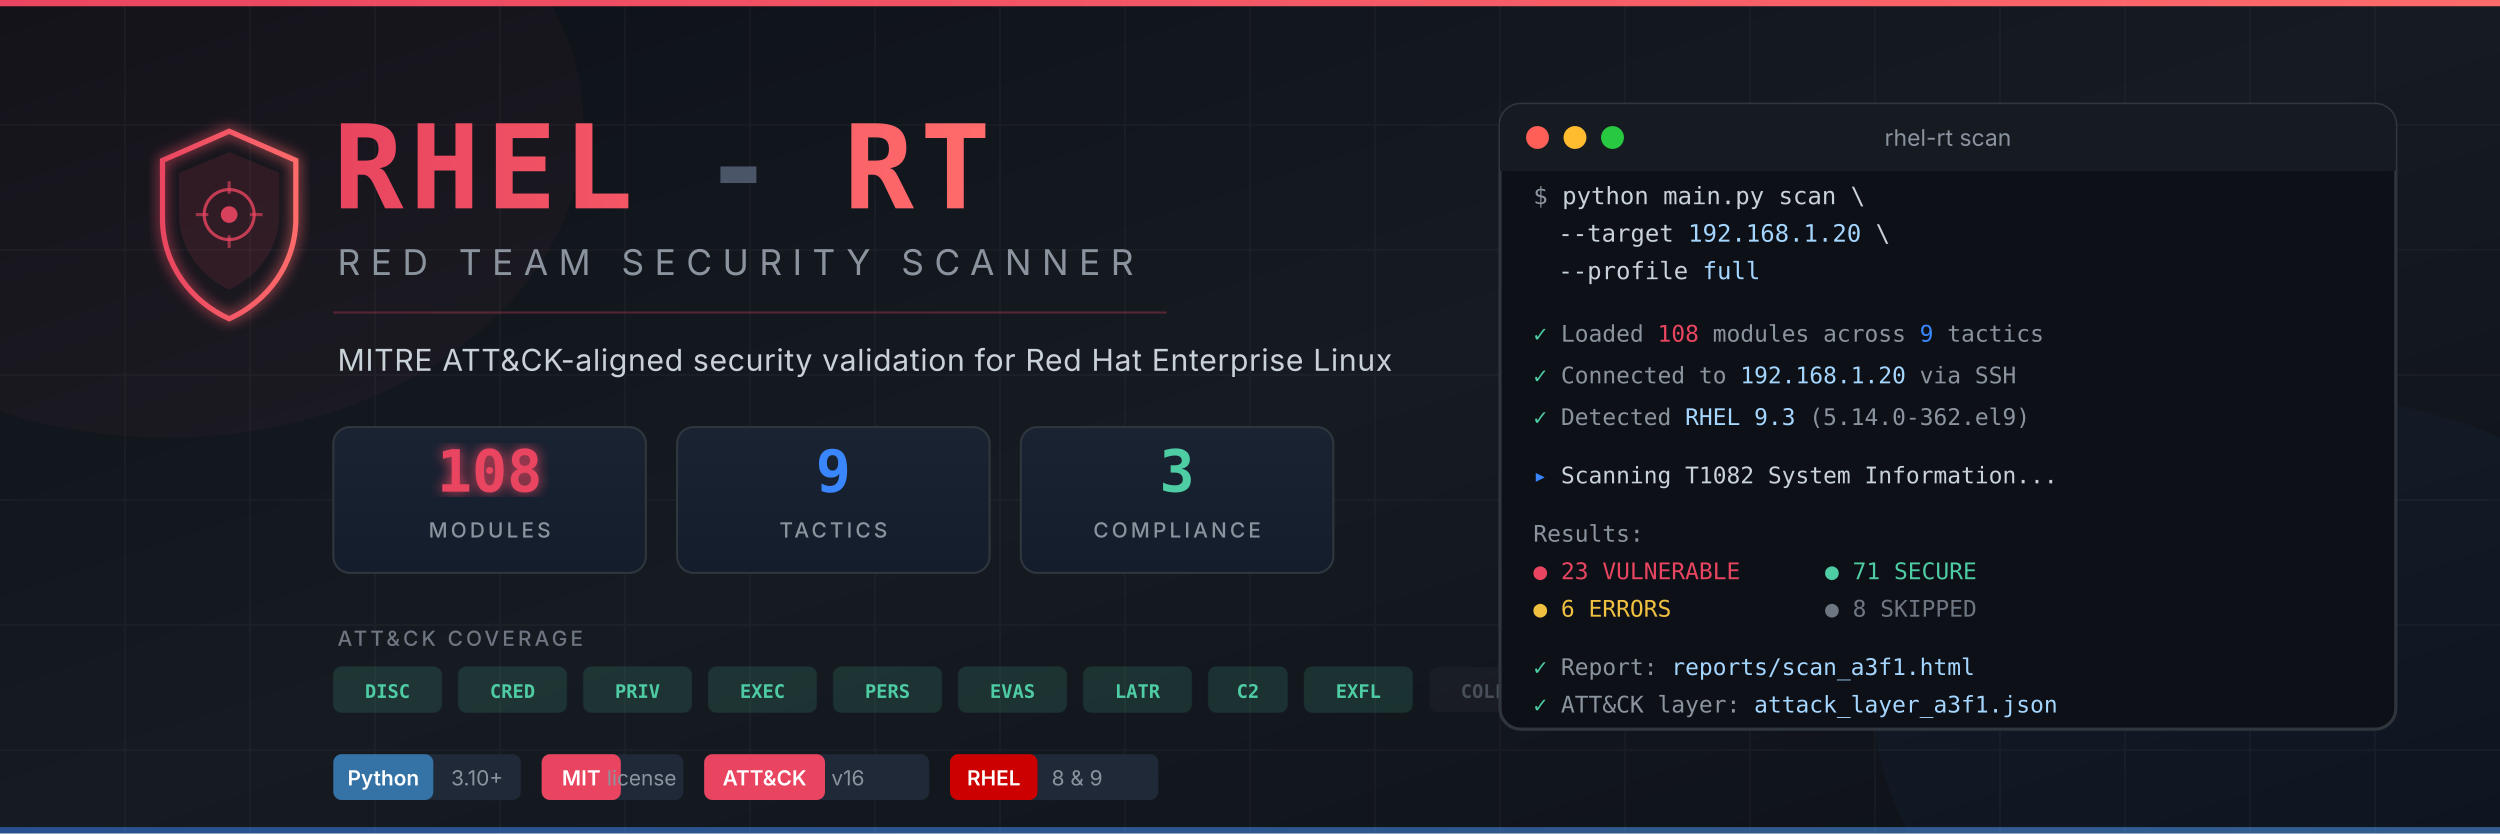
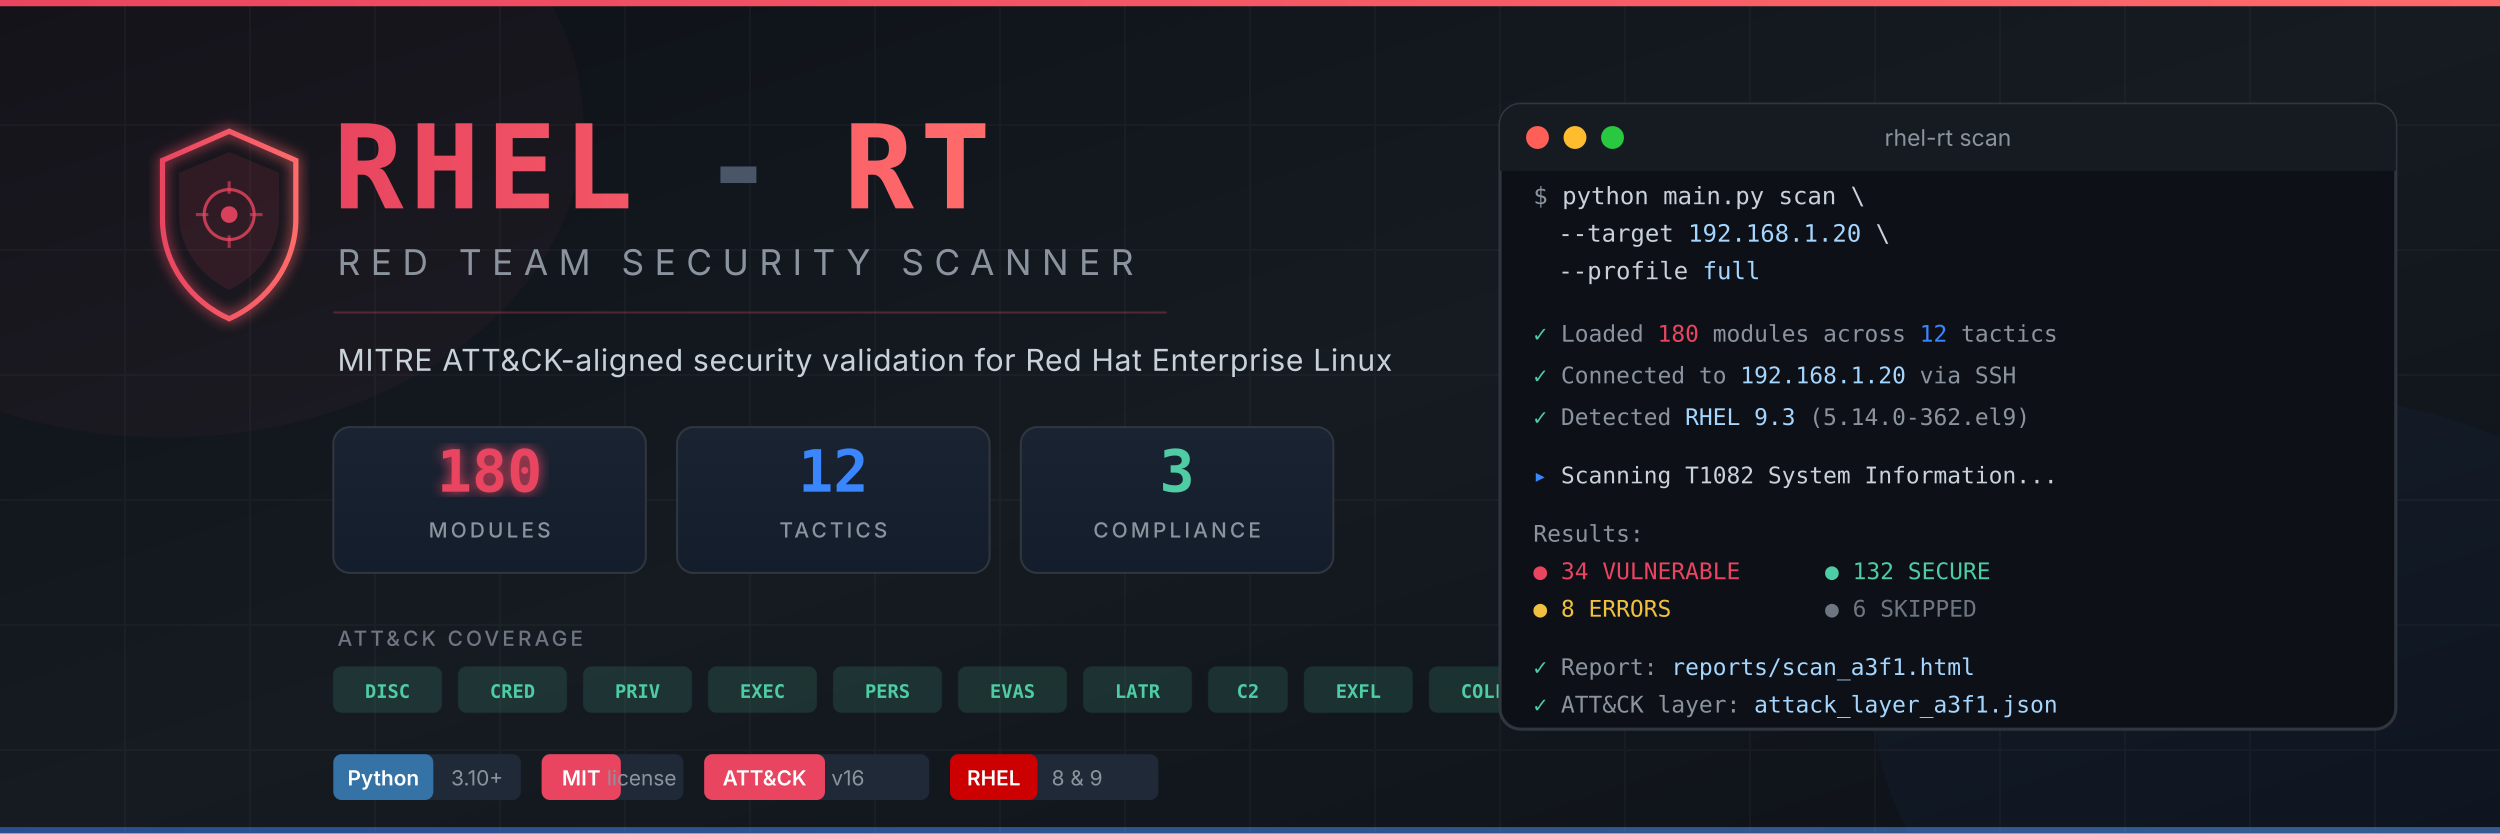
<svg xmlns="http://www.w3.org/2000/svg" viewBox="0 0 1200 400" width="1200" height="400">
  <defs>
    <linearGradient id="bg" x1="0%" y1="0%" x2="100%" y2="100%">
      <stop offset="0%" style="stop-color:#0d1117" />
      <stop offset="50%" style="stop-color:#161b22" />
      <stop offset="100%" style="stop-color:#0d1117" />
    </linearGradient>
    <linearGradient id="redGlow" x1="0%" y1="0%" x2="100%" y2="0%">
      <stop offset="0%" style="stop-color:#e94560" />
      <stop offset="100%" style="stop-color:#ff6b6b" />
    </linearGradient>
    <linearGradient id="blueGlow" x1="0%" y1="0%" x2="100%" y2="0%">
      <stop offset="0%" style="stop-color:#3a86ff" />
      <stop offset="100%" style="stop-color:#58a6ff" />
    </linearGradient>
    <linearGradient id="greenBar" x1="0%" y1="0%" x2="100%" y2="0%">
      <stop offset="0%" style="stop-color:#4ecca3" />
      <stop offset="100%" style="stop-color:#6bf5c2" />
    </linearGradient>
    <linearGradient id="cardBg" x1="0%" y1="0%" x2="0%" y2="100%">
      <stop offset="0%" style="stop-color:#1a2332" />
      <stop offset="100%" style="stop-color:#141d2b" />
    </linearGradient>
    <filter id="glow">
      <feGaussianBlur stdDeviation="3" result="blur" />
      <feMerge>
        <feMergeNode in="blur" />
        <feMergeNode in="SourceGraphic" />
      </feMerge>
    </filter>
    <filter id="softGlow">
      <feGaussianBlur stdDeviation="8" result="blur" />
      <feMerge>
        <feMergeNode in="blur" />
        <feMergeNode in="SourceGraphic" />
      </feMerge>
    </filter>
  </defs>
  <rect width="1200" height="400" fill="url(#bg)" />
  <g opacity="0.03">
    <line x1="0" y1="0" x2="0" y2="400" stroke="#fff" stroke-width="1" transform="translate(60,0)" />
    <line x1="0" y1="0" x2="0" y2="400" stroke="#fff" stroke-width="1" transform="translate(120,0)" />
    <line x1="0" y1="0" x2="0" y2="400" stroke="#fff" stroke-width="1" transform="translate(180,0)" />
    <line x1="0" y1="0" x2="0" y2="400" stroke="#fff" stroke-width="1" transform="translate(240,0)" />
    <line x1="0" y1="0" x2="0" y2="400" stroke="#fff" stroke-width="1" transform="translate(300,0)" />
    <line x1="0" y1="0" x2="0" y2="400" stroke="#fff" stroke-width="1" transform="translate(360,0)" />
    <line x1="0" y1="0" x2="0" y2="400" stroke="#fff" stroke-width="1" transform="translate(420,0)" />
    <line x1="0" y1="0" x2="0" y2="400" stroke="#fff" stroke-width="1" transform="translate(480,0)" />
    <line x1="0" y1="0" x2="0" y2="400" stroke="#fff" stroke-width="1" transform="translate(540,0)" />
    <line x1="0" y1="0" x2="0" y2="400" stroke="#fff" stroke-width="1" transform="translate(600,0)" />
    <line x1="0" y1="0" x2="0" y2="400" stroke="#fff" stroke-width="1" transform="translate(660,0)" />
    <line x1="0" y1="0" x2="0" y2="400" stroke="#fff" stroke-width="1" transform="translate(720,0)" />
    <line x1="0" y1="0" x2="0" y2="400" stroke="#fff" stroke-width="1" transform="translate(780,0)" />
    <line x1="0" y1="0" x2="0" y2="400" stroke="#fff" stroke-width="1" transform="translate(840,0)" />
    <line x1="0" y1="0" x2="0" y2="400" stroke="#fff" stroke-width="1" transform="translate(900,0)" />
    <line x1="0" y1="0" x2="0" y2="400" stroke="#fff" stroke-width="1" transform="translate(960,0)" />
    <line x1="0" y1="0" x2="0" y2="400" stroke="#fff" stroke-width="1" transform="translate(1020,0)" />
    <line x1="0" y1="0" x2="0" y2="400" stroke="#fff" stroke-width="1" transform="translate(1080,0)" />
    <line x1="0" y1="0" x2="0" y2="400" stroke="#fff" stroke-width="1" transform="translate(1140,0)" />
    <line x1="0" y1="0" x2="1200" y2="0" stroke="#fff" stroke-width="1" transform="translate(0,60)" />
    <line x1="0" y1="0" x2="1200" y2="0" stroke="#fff" stroke-width="1" transform="translate(0,120)" />
    <line x1="0" y1="0" x2="1200" y2="0" stroke="#fff" stroke-width="1" transform="translate(0,180)" />
    <line x1="0" y1="0" x2="1200" y2="0" stroke="#fff" stroke-width="1" transform="translate(0,240)" />
    <line x1="0" y1="0" x2="1200" y2="0" stroke="#fff" stroke-width="1" transform="translate(0,300)" />
    <line x1="0" y1="0" x2="1200" y2="0" stroke="#fff" stroke-width="1" transform="translate(0,360)" />
  </g>
  <ellipse cx="80" cy="60" rx="200" ry="150" fill="#e94560" opacity="0.04" />
  <ellipse cx="1100" cy="340" rx="200" ry="150" fill="#3a86ff" opacity="0.04" />
  <rect x="0" y="0" width="1200" height="3" fill="url(#redGlow)" />
  <g transform="translate(70, 55)">
    <path d="M40 8 L72 22 L72 50 C72 72 58 90 40 98 C22 90 8 72 8 50 L8 22 Z" fill="none" stroke="url(#redGlow)" stroke-width="2.5" filter="url(#glow)" />
    <path d="M40 18 L64 28 L64 48 C64 65 53 78 40 84 C27 78 16 65 16 48 L16 28 Z" fill="#e94560" opacity="0.12" />
    <circle cx="40" cy="48" r="12" fill="none" stroke="#e94560" stroke-width="1.5" opacity="0.8" />
    <circle cx="40" cy="48" r="4" fill="#e94560" opacity="0.9" />
    <line x1="40" y1="32" x2="40" y2="38" stroke="#e94560" stroke-width="1.5" opacity="0.6" />
    <line x1="40" y1="58" x2="40" y2="64" stroke="#e94560" stroke-width="1.5" opacity="0.6" />
    <line x1="24" y1="48" x2="30" y2="48" stroke="#e94560" stroke-width="1.5" opacity="0.6" />
    <line x1="50" y1="48" x2="56" y2="48" stroke="#e94560" stroke-width="1.5" opacity="0.6" />
  </g>
  <text x="160" y="100" font-family="'SF Mono','Fira Code','Cascadia Code','Consolas',monospace" font-size="56" font-weight="900" letter-spacing="3">
    <tspan fill="url(#redGlow)" filter="url(#glow)">RHEL</tspan>
    <tspan fill="#4a5568">-</tspan>
    <tspan fill="url(#redGlow)" filter="url(#glow)">RT</tspan>
  </text>
  <text x="162" y="132" font-family="'Inter','Segoe UI','Helvetica Neue',sans-serif" font-size="17" fill="#8b949e" letter-spacing="5" font-weight="400">
    RED TEAM SECURITY SCANNER
  </text>
  <line x1="160" y1="150" x2="560" y2="150" stroke="#e94560" stroke-width="1" opacity="0.3" />
  <text x="162" y="178" font-family="'Inter','Segoe UI',sans-serif" font-size="14.5" fill="#c9d1d9" letter-spacing="0.3">
    MITRE ATT&amp;CK-aligned security validation for Red Hat Enterprise Linux
  </text>
  <rect x="160" y="205" width="150" height="70" rx="8" fill="url(#cardBg)" stroke="#30363d" stroke-width="1" />
-   <text x="235" y="236" font-family="'SF Mono','Fira Code',monospace" font-size="28" fill="#e94560" font-weight="700" text-anchor="middle" filter="url(#glow)">108</text>
+   <text x="235" y="236" font-family="'SF Mono','Fira Code',monospace" font-size="28" fill="#e94560" font-weight="700" text-anchor="middle" filter="url(#glow)">180</text>
  <text x="235" y="258" font-family="'Inter','Segoe UI',sans-serif" font-size="10" fill="#8b949e" text-anchor="middle" letter-spacing="1.5" font-weight="500">MODULES</text>
  <rect x="325" y="205" width="150" height="70" rx="8" fill="url(#cardBg)" stroke="#30363d" stroke-width="1" />
-   <text x="400" y="236" font-family="'SF Mono','Fira Code',monospace" font-size="28" fill="#3a86ff" font-weight="700" text-anchor="middle">9</text>
+   <text x="400" y="236" font-family="'SF Mono','Fira Code',monospace" font-size="28" fill="#3a86ff" font-weight="700" text-anchor="middle">12</text>
  <text x="400" y="258" font-family="'Inter','Segoe UI',sans-serif" font-size="10" fill="#8b949e" text-anchor="middle" letter-spacing="1.5" font-weight="500">TACTICS</text>
  <rect x="490" y="205" width="150" height="70" rx="8" fill="url(#cardBg)" stroke="#30363d" stroke-width="1" />
  <text x="565" y="236" font-family="'SF Mono','Fira Code',monospace" font-size="28" fill="#4ecca3" font-weight="700" text-anchor="middle">3</text>
  <text x="565" y="258" font-family="'Inter','Segoe UI',sans-serif" font-size="10" fill="#8b949e" text-anchor="middle" letter-spacing="1.5" font-weight="500">COMPLIANCE</text>
  <text x="162" y="310" font-family="'Inter','Segoe UI',sans-serif" font-size="10" fill="#6e7681" letter-spacing="1.5" font-weight="500">ATT&amp;CK COVERAGE</text>
  <g transform="translate(160, 320)">
    <rect x="0" y="0" width="52" height="22" rx="4" fill="#4ecca3" opacity="0.15" stroke="#4ecca3" stroke-width="0.5" stroke-opacity="0.4" />
    <text x="26" y="15" font-family="'SF Mono',monospace" font-size="9" fill="#4ecca3" text-anchor="middle" font-weight="600">DISC</text>
    <rect x="60" y="0" width="52" height="22" rx="4" fill="#4ecca3" opacity="0.15" stroke="#4ecca3" stroke-width="0.5" stroke-opacity="0.4" />
    <text x="86" y="15" font-family="'SF Mono',monospace" font-size="9" fill="#4ecca3" text-anchor="middle" font-weight="600">CRED</text>
    <rect x="120" y="0" width="52" height="22" rx="4" fill="#4ecca3" opacity="0.15" stroke="#4ecca3" stroke-width="0.5" stroke-opacity="0.4" />
    <text x="146" y="15" font-family="'SF Mono',monospace" font-size="9" fill="#4ecca3" text-anchor="middle" font-weight="600">PRIV</text>
    <rect x="180" y="0" width="52" height="22" rx="4" fill="#4ecca3" opacity="0.15" stroke="#4ecca3" stroke-width="0.5" stroke-opacity="0.4" />
    <text x="206" y="15" font-family="'SF Mono',monospace" font-size="9" fill="#4ecca3" text-anchor="middle" font-weight="600">EXEC</text>
    <rect x="240" y="0" width="52" height="22" rx="4" fill="#4ecca3" opacity="0.15" stroke="#4ecca3" stroke-width="0.5" stroke-opacity="0.4" />
    <text x="266" y="15" font-family="'SF Mono',monospace" font-size="9" fill="#4ecca3" text-anchor="middle" font-weight="600">PERS</text>
    <rect x="300" y="0" width="52" height="22" rx="4" fill="#4ecca3" opacity="0.15" stroke="#4ecca3" stroke-width="0.5" stroke-opacity="0.4" />
    <text x="326" y="15" font-family="'SF Mono',monospace" font-size="9" fill="#4ecca3" text-anchor="middle" font-weight="600">EVAS</text>
    <rect x="360" y="0" width="52" height="22" rx="4" fill="#4ecca3" opacity="0.15" stroke="#4ecca3" stroke-width="0.5" stroke-opacity="0.4" />
    <text x="386" y="15" font-family="'SF Mono',monospace" font-size="9" fill="#4ecca3" text-anchor="middle" font-weight="600">LATR</text>
    <rect x="420" y="0" width="38" height="22" rx="4" fill="#4ecca3" opacity="0.15" stroke="#4ecca3" stroke-width="0.5" stroke-opacity="0.4" />
    <text x="439" y="15" font-family="'SF Mono',monospace" font-size="9" fill="#4ecca3" text-anchor="middle" font-weight="600">C2</text>
    <rect x="466" y="0" width="52" height="22" rx="4" fill="#4ecca3" opacity="0.15" stroke="#4ecca3" stroke-width="0.5" stroke-opacity="0.4" />
    <text x="492" y="15" font-family="'SF Mono',monospace" font-size="9" fill="#4ecca3" text-anchor="middle" font-weight="600">EXFL</text>
-     <rect x="526" y="0" width="52" height="22" rx="4" fill="#fff" opacity="0.03" stroke="#30363d" stroke-width="0.5" />
-     <text x="552" y="15" font-family="'SF Mono',monospace" font-size="9" fill="#484f58" text-anchor="middle" font-weight="600">COLL</text>
-     <rect x="586" y="0" width="46" height="22" rx="4" fill="#fff" opacity="0.03" stroke="#30363d" stroke-width="0.5" />
-     <text x="609" y="15" font-family="'SF Mono',monospace" font-size="9" fill="#484f58" text-anchor="middle" font-weight="600">INIT</text>
-     <rect x="640" y="0" width="52" height="22" rx="4" fill="#fff" opacity="0.03" stroke="#30363d" stroke-width="0.5" />
-     <text x="666" y="15" font-family="'SF Mono',monospace" font-size="9" fill="#484f58" text-anchor="middle" font-weight="600">IMPT</text>
+     <rect x="526" y="0" width="52" height="22" rx="4" fill="#4ecca3" opacity="0.15" stroke="#4ecca3" stroke-width="0.5" stroke-opacity="0.4" />
+     <text x="552" y="15" font-family="'SF Mono',monospace" font-size="9" fill="#4ecca3" text-anchor="middle" font-weight="600">COLL</text>
+     <rect x="586" y="0" width="46" height="22" rx="4" fill="#4ecca3" opacity="0.15" stroke="#4ecca3" stroke-width="0.5" stroke-opacity="0.4" />
+     <text x="609" y="15" font-family="'SF Mono',monospace" font-size="9" fill="#4ecca3" text-anchor="middle" font-weight="600">INIT</text>
+     <rect x="640" y="0" width="52" height="22" rx="4" fill="#4ecca3" opacity="0.15" stroke="#4ecca3" stroke-width="0.5" stroke-opacity="0.4" />
+     <text x="666" y="15" font-family="'SF Mono',monospace" font-size="9" fill="#4ecca3" text-anchor="middle" font-weight="600">IMPT</text>
  </g>
  <g transform="translate(160, 362)">
    <rect x="0" y="0" width="90" height="22" rx="4" fill="#1f2937" />
    <rect x="0" y="0" width="48" height="22" rx="4" fill="#3572A5" />
    <text x="24" y="15" font-family="'Inter',sans-serif" font-size="10" fill="#fff" text-anchor="middle" font-weight="600">Python</text>
    <text x="69" y="15" font-family="'Inter',sans-serif" font-size="10" fill="#8b949e" text-anchor="middle">3.10+</text>
    <rect x="100" y="0" width="68" height="22" rx="4" fill="#1f2937" />
    <rect x="100" y="0" width="38" height="22" rx="4" fill="#e94560" />
    <text x="119" y="15" font-family="'Inter',sans-serif" font-size="10" fill="#fff" text-anchor="middle" font-weight="600">MIT</text>
    <text x="148" y="15" font-family="'Inter',sans-serif" font-size="10" fill="#8b949e" text-anchor="middle">license</text>
    <rect x="178" y="0" width="108" height="22" rx="4" fill="#1f2937" />
    <rect x="178" y="0" width="58" height="22" rx="4" fill="#e94560" />
    <text x="207" y="15" font-family="'Inter',sans-serif" font-size="10" fill="#fff" text-anchor="middle" font-weight="600">ATT&amp;CK</text>
    <text x="247" y="15" font-family="'Inter',sans-serif" font-size="10" fill="#8b949e" text-anchor="middle">v16</text>
    <rect x="296" y="0" width="100" height="22" rx="4" fill="#1f2937" />
    <rect x="296" y="0" width="42" height="22" rx="4" fill="#cc0000" />
    <text x="317" y="15" font-family="'Inter',sans-serif" font-size="10" fill="#fff" text-anchor="middle" font-weight="600">RHEL</text>
    <text x="357" y="15" font-family="'Inter',sans-serif" font-size="10" fill="#8b949e" text-anchor="middle">8 &amp; 9</text>
  </g>
  <g transform="translate(720, 50)">
    <rect x="0" y="0" width="430" height="300" rx="10" fill="#0d1117" stroke="#30363d" stroke-width="1.5" />
    <rect x="0" y="0" width="430" height="32" rx="10" fill="#161b22" />
    <rect x="0" y="22" width="430" height="10" fill="#161b22" />
    <circle cx="18" cy="16" r="5.5" fill="#ff5f57" />
    <circle cx="36" cy="16" r="5.5" fill="#febc2e" />
    <circle cx="54" cy="16" r="5.5" fill="#28c840" />
    <text x="215" y="20" font-family="'Inter',sans-serif" font-size="11" fill="#8b949e" text-anchor="middle">rhel-rt scan</text>
    <g transform="translate(16, 48)">
      <text font-family="'SF Mono','Fira Code','Cascadia Code',monospace" font-size="11.5" fill="#8b949e">
        <tspan x="0" y="0" fill="#8b949e">$</tspan>
        <tspan fill="#c9d1d9"> python main.py scan \</tspan>
        <tspan x="12" y="18" fill="#c9d1d9">--target</tspan>
        <tspan fill="#a5d6ff"> 192.168.1.20</tspan>
        <tspan fill="#c9d1d9"> \</tspan>
        <tspan x="12" y="36" fill="#c9d1d9">--profile</tspan>
        <tspan fill="#a5d6ff"> full</tspan>
      </text>
      <text font-family="'SF Mono','Fira Code','Cascadia Code',monospace" font-size="11" y="66">
        <tspan x="0" fill="#4ecca3">✓</tspan>
        <tspan fill="#8b949e"> Loaded </tspan>
-         <tspan fill="#e94560">108</tspan>
+         <tspan fill="#e94560">180</tspan>
        <tspan fill="#8b949e"> modules across </tspan>
-         <tspan fill="#3a86ff">9</tspan>
+         <tspan fill="#3a86ff">12</tspan>
        <tspan fill="#8b949e"> tactics</tspan>
      </text>
      <text font-family="'SF Mono','Fira Code','Cascadia Code',monospace" font-size="11" y="86">
        <tspan x="0" fill="#4ecca3">✓</tspan>
        <tspan fill="#8b949e"> Connected to </tspan>
        <tspan fill="#a5d6ff">192.168.1.20</tspan>
        <tspan fill="#8b949e"> via SSH</tspan>
      </text>
      <text font-family="'SF Mono','Fira Code','Cascadia Code',monospace" font-size="11" y="106">
        <tspan x="0" fill="#4ecca3">✓</tspan>
        <tspan fill="#8b949e"> Detected </tspan>
        <tspan fill="#a5d6ff">RHEL 9.3</tspan>
        <tspan fill="#8b949e"> (5.14.0-362.el9)</tspan>
      </text>
      <text font-family="'SF Mono','Fira Code','Cascadia Code',monospace" font-size="11" y="134">
        <tspan x="0" fill="#3a86ff">▸</tspan>
        <tspan fill="#c9d1d9"> Scanning T1082 System Information...</tspan>
      </text>
      <text font-family="'SF Mono','Fira Code','Cascadia Code',monospace" font-size="11" y="162">
        <tspan x="0" fill="#8b949e">  Results:</tspan>
      </text>
      <text font-family="'SF Mono','Fira Code','Cascadia Code',monospace" font-size="11" y="180">
-         <tspan x="0" fill="#e94560">  ● 23 VULNERABLE</tspan>
-         <tspan x="140" fill="#4ecca3">● 71 SECURE</tspan>
+         <tspan x="0" fill="#e94560">  ● 34 VULNERABLE</tspan>
+         <tspan x="140" fill="#4ecca3">● 132 SECURE</tspan>
      </text>
      <text font-family="'SF Mono','Fira Code','Cascadia Code',monospace" font-size="11" y="198">
-         <tspan x="0" fill="#f0c040">  ●  6 ERRORS</tspan>
-         <tspan x="140" fill="#6e7681">●  8 SKIPPED</tspan>
+         <tspan x="0" fill="#f0c040">  ●  8 ERRORS</tspan>
+         <tspan x="140" fill="#6e7681">●  6 SKIPPED</tspan>
      </text>
      <text font-family="'SF Mono','Fira Code','Cascadia Code',monospace" font-size="11" y="226">
        <tspan x="0" fill="#4ecca3">✓</tspan>
        <tspan fill="#8b949e"> Report: </tspan>
        <tspan fill="#a5d6ff">reports/scan_a3f1.html</tspan>
      </text>
      <text font-family="'SF Mono','Fira Code','Cascadia Code',monospace" font-size="11" y="244">
        <tspan x="0" fill="#4ecca3">✓</tspan>
        <tspan fill="#8b949e"> ATT&amp;CK layer: </tspan>
        <tspan fill="#a5d6ff">attack_layer_a3f1.json</tspan>
      </text>
    </g>
  </g>
  <rect x="0" y="397" width="1200" height="3" fill="url(#blueGlow)" opacity="0.5" />
</svg>
